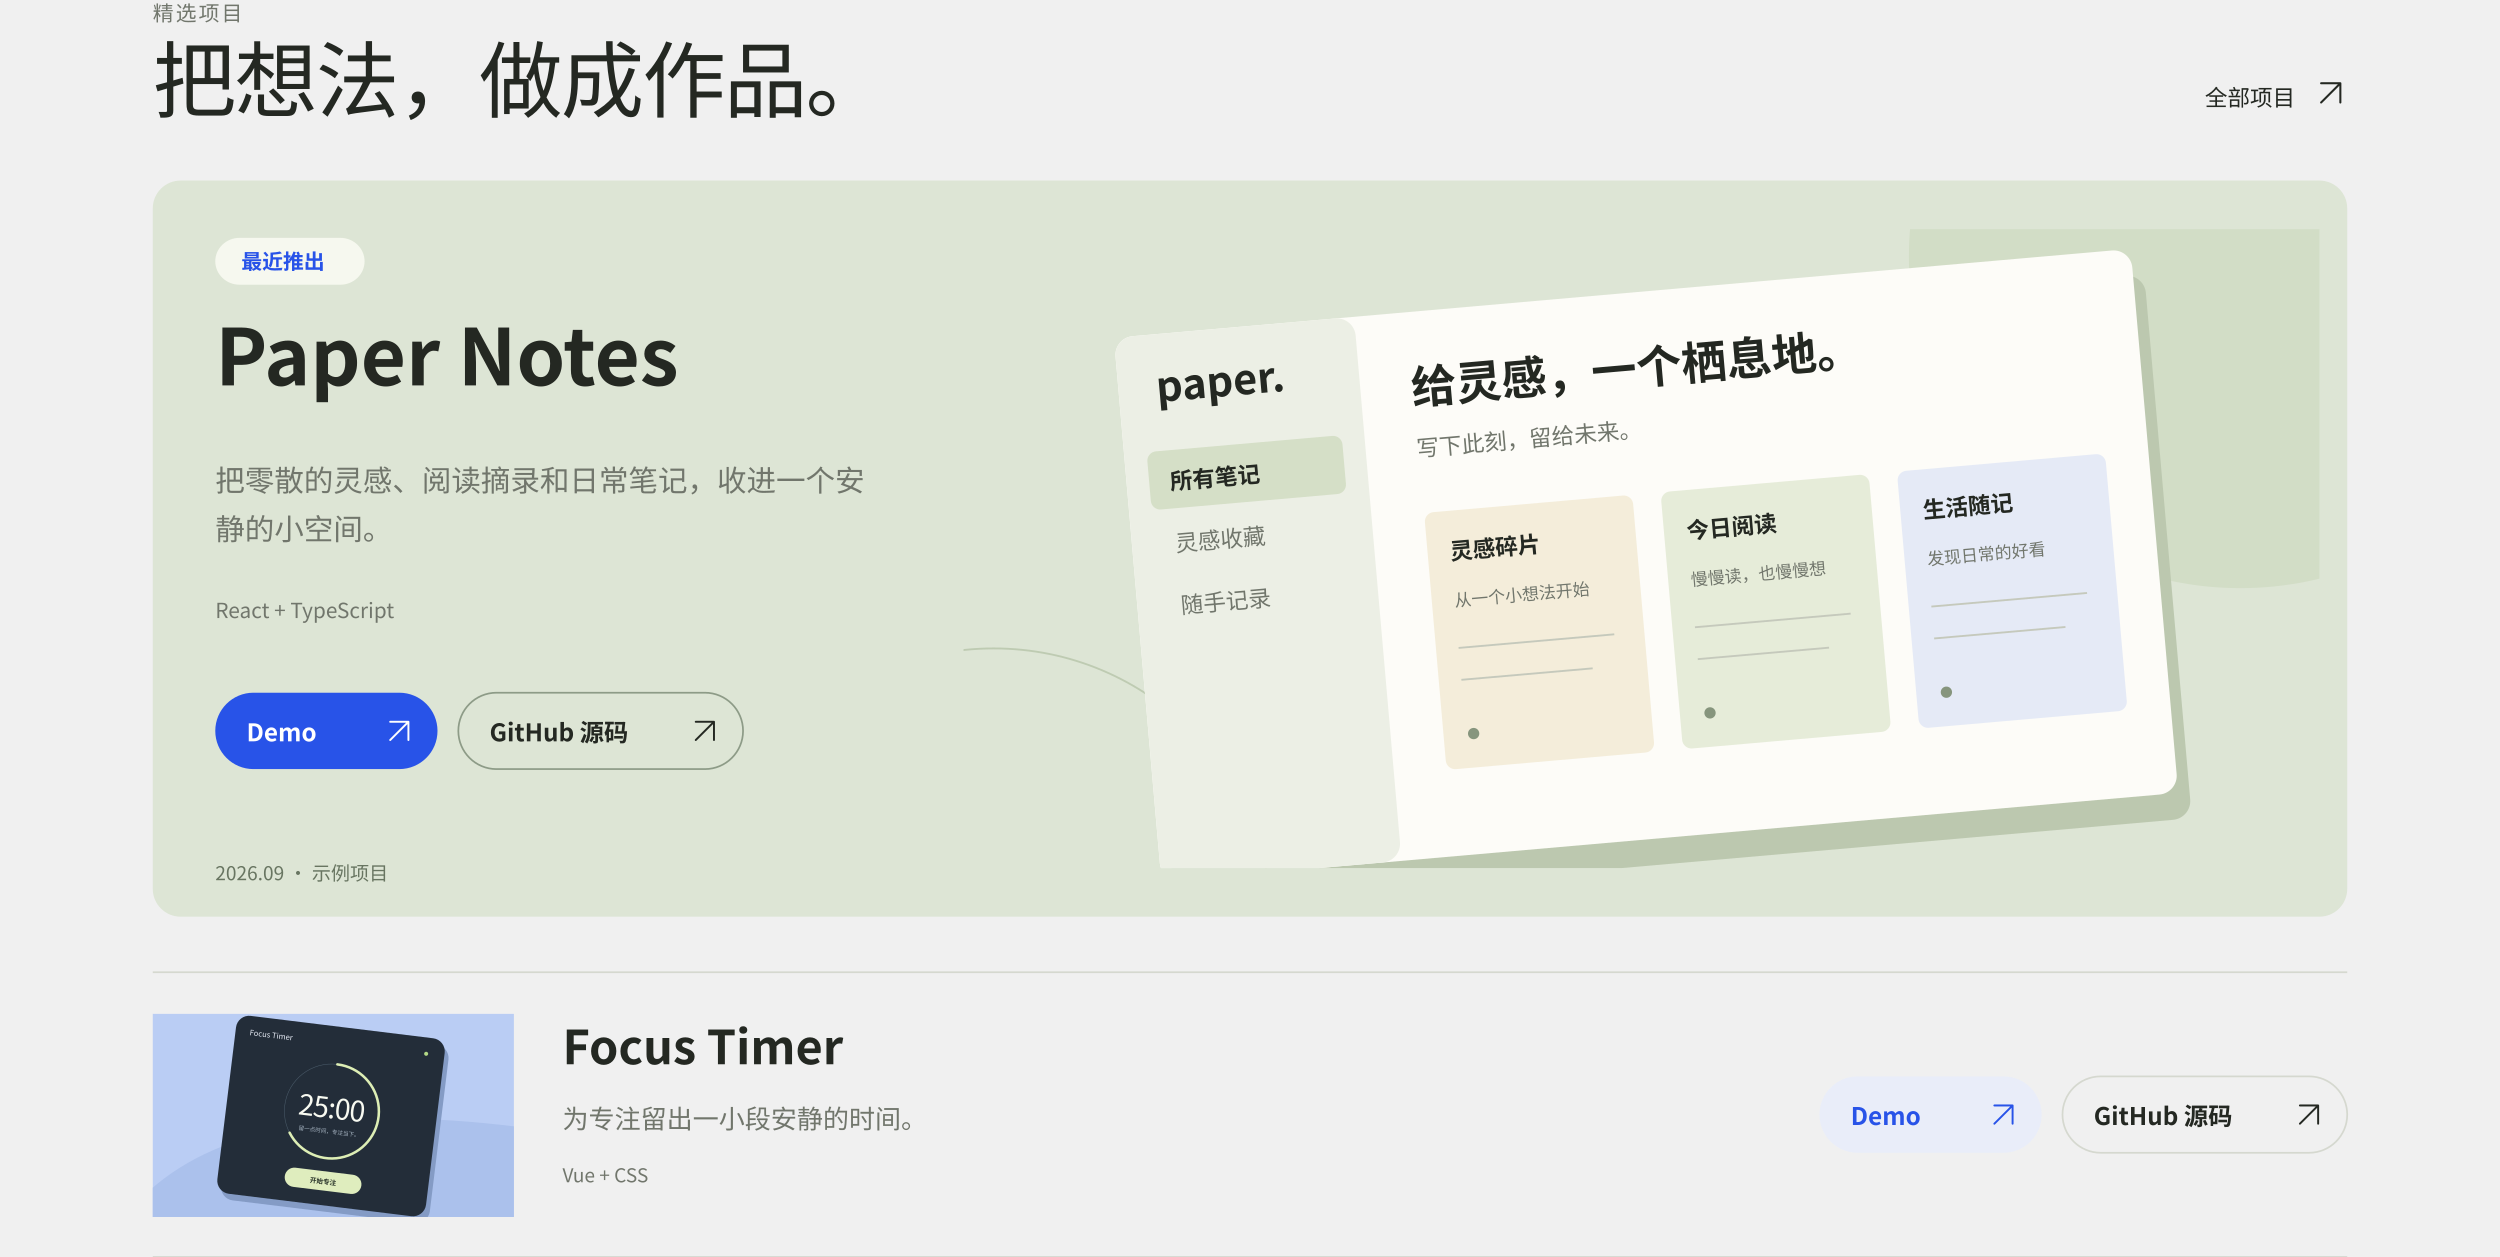
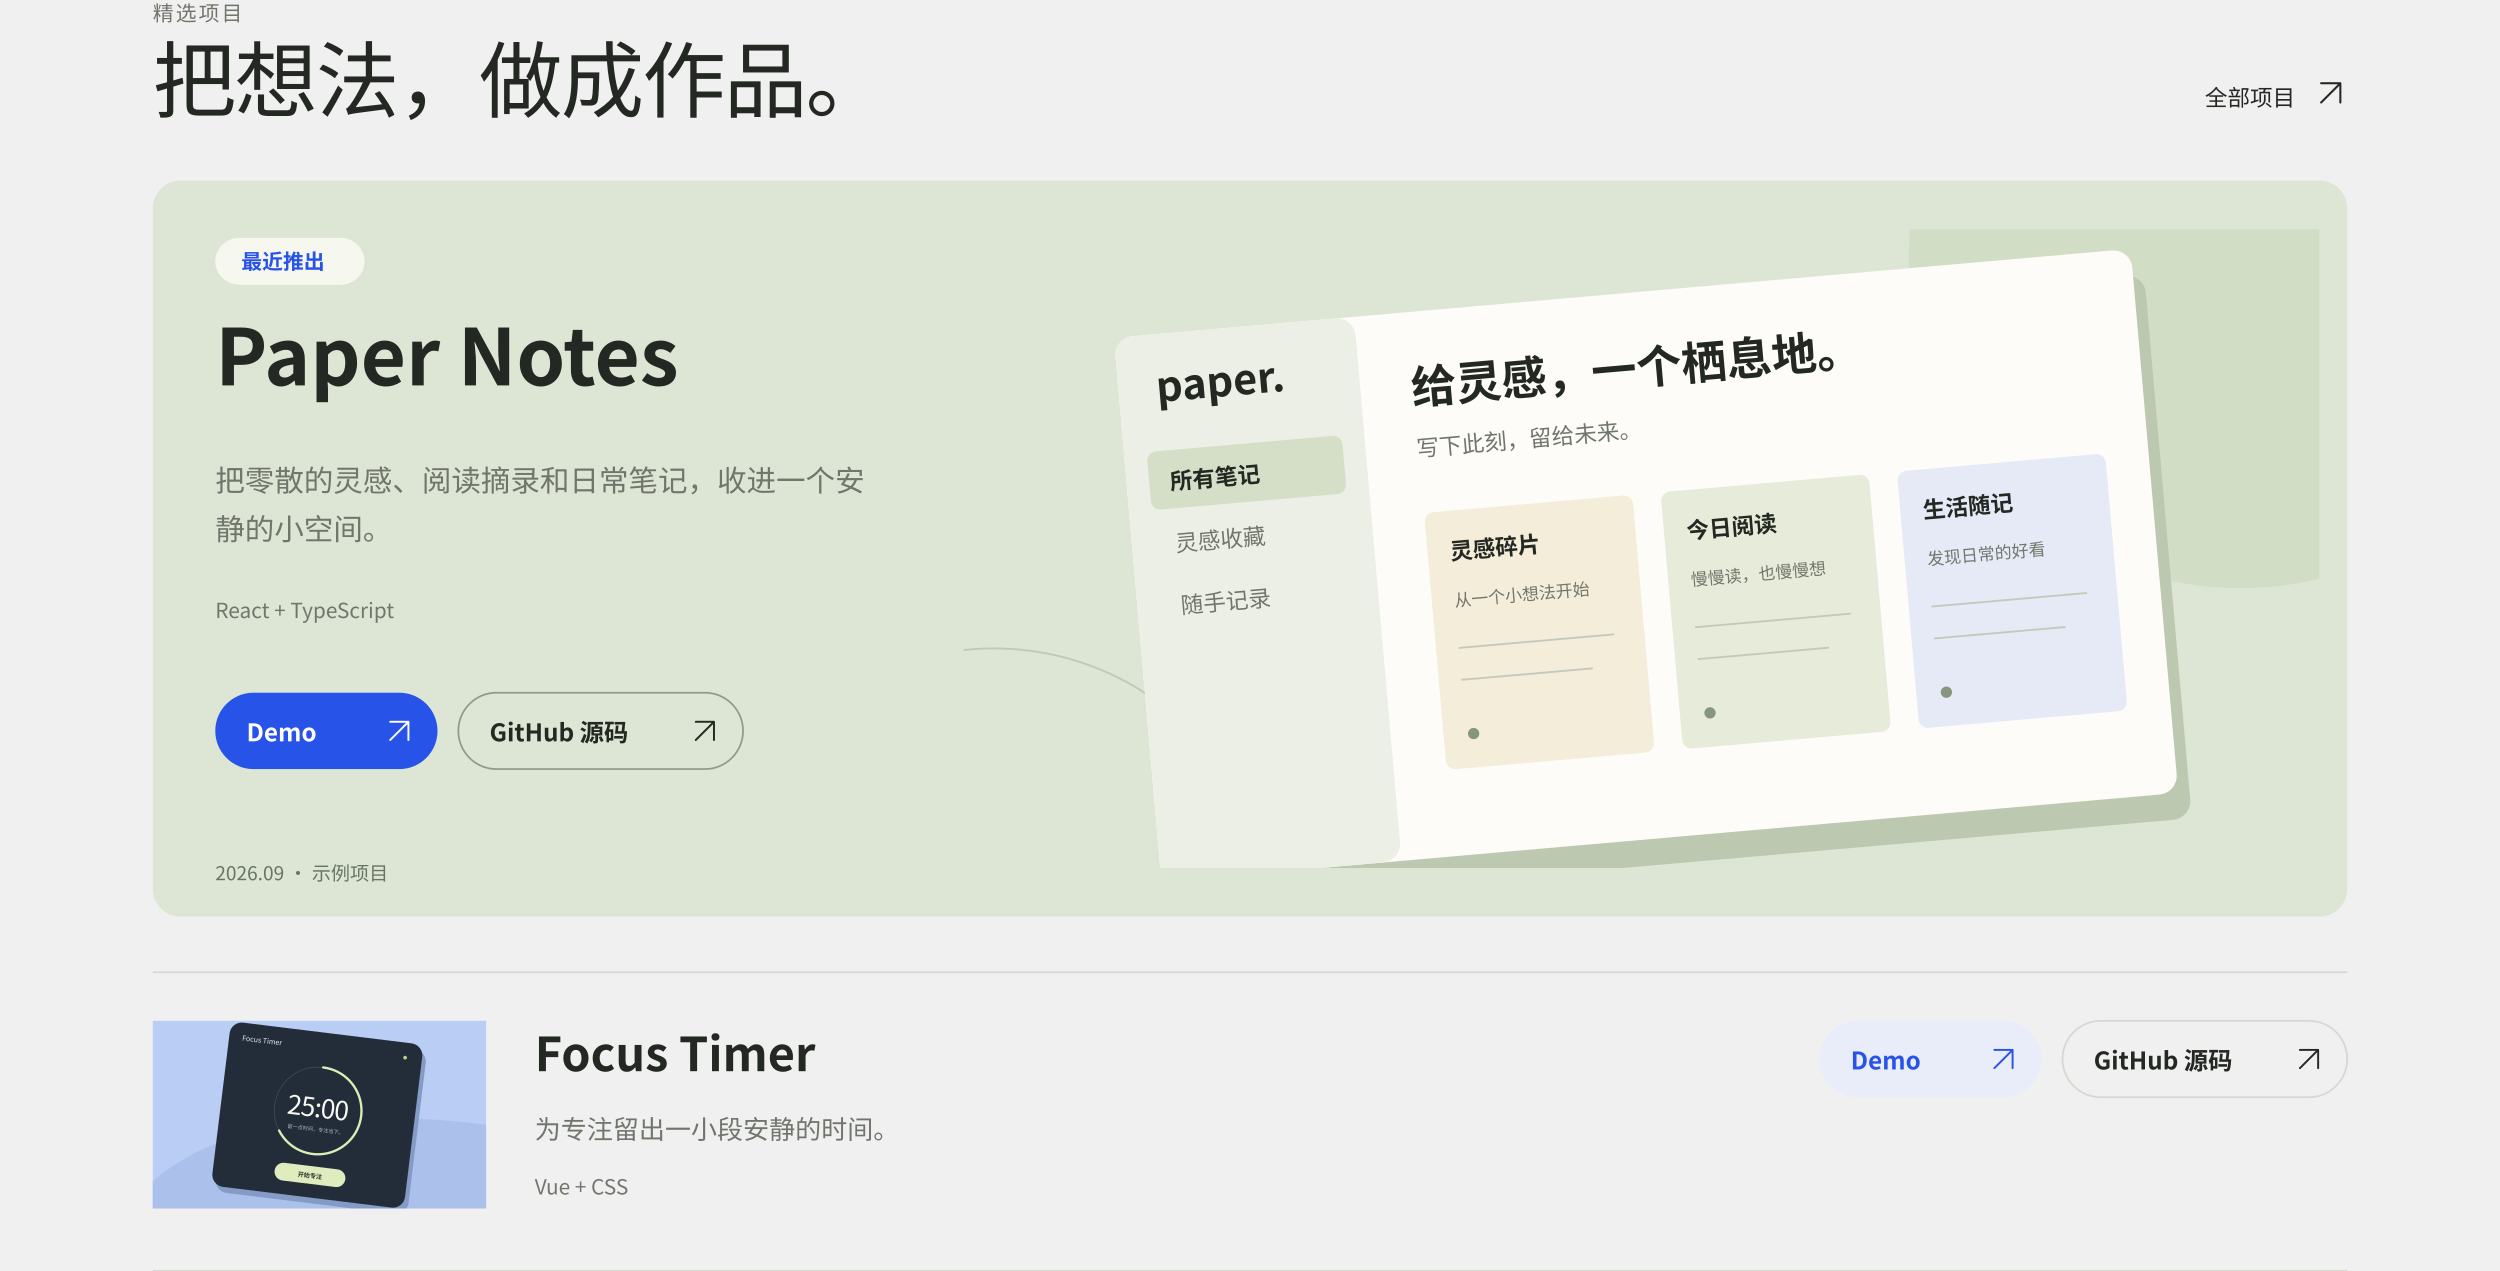
- <svg xmlns="http://www.w3.org/2000/svg" width="1440" height="724" viewBox="0 0 1440 724" overflow="visible">
+ <svg xmlns="http://www.w3.org/2000/svg" width="1440" height="732" viewBox="0 0 1440 732" overflow="visible">
  <g font-family="Segoe UI,Microsoft YaHei,Noto Sans CJK SC,Arial,sans-serif">
    <text x="88" y="12" font-size="12" fill="#71766C" font-weight="500" letter-spacing="1.2">精选项目</text>
    <text x="88" y="64" font-size="48" fill="#242822" font-weight="500" letter-spacing="-1">把想法，做成作品。</text>
    <text x="1322" y="61" font-size="13" fill="#242822" font-weight="400" text-anchor="end">全部项目</text>
    <g transform="translate(1333,44) scale(0.7916667)" fill="none" stroke="#242822" stroke-width="1.5" stroke-linecap="round" stroke-linejoin="round">
      <path d="M5 19 19 5M5 5h14v14" />
    </g>
    <g id="Featured-notes">
      <rect x="88" y="104" width="1264" height="424" rx="16" fill="#DDE5D5" stroke="none" />
      <rect x="124" y="137" width="86" height="27" rx="14" fill="#F6F8EF" stroke="none" />
      <text x="139" y="155" font-size="12" fill="#2853E8" font-weight="600">最近推出</text>
      <text x="124" y="222" font-size="45" fill="#242822" font-weight="550">Paper Notes</text>
      <text x="124" y="283" font-size="17" fill="#71766C" font-weight="400">把零散的灵感、阅读摘录和日常笔记，收进一个安</text>
      <text x="124" y="311" font-size="17" fill="#71766C" font-weight="400">静的小空间。</text>
      <text x="124" y="356" font-size="12" fill="#71766C" font-weight="400">React + TypeScript</text>
      <a id="Action-notes-Demo" href="https://example.com/projects/notes" target="_blank" rel="noopener noreferrer" aria-label="Paper Notes · Demo">
        <rect x="124" y="399" width="128" height="44" rx="22" fill="#2853E8" stroke="none" />
        <text x="142" y="427" font-size="14" fill="#FFF" font-weight="550">Demo</text>
        <g transform="translate(221,412) scale(0.75)" fill="none" stroke="#FFF" stroke-width="1.5" stroke-linecap="round" stroke-linejoin="round">
          <path d="M5 19 19 5M5 5h14v14" />
        </g>
      </a>
      <a id="Action-notes-GitHub" href="https://example.com/github/notes" target="_blank" rel="noopener noreferrer" aria-label="Paper Notes · GitHub 源码">
        <rect x="264" y="399" width="164" height="44" rx="22" fill="none" stroke="#8D9B87" />
        <text x="282" y="427" font-size="14" fill="#242822" font-weight="550">GitHub 源码</text>
        <g transform="translate(397,412) scale(0.75)" fill="none" stroke="#242822" stroke-width="1.5" stroke-linecap="round" stroke-linejoin="round">
          <path d="M5 19 19 5M5 5h14v14" />
        </g>
      </a>
      <svg id="Cover-notes" x="555" y="132" width="781" height="368" viewBox="0 0 720 400" preserveAspectRatio="xMidYMid slice">
        <rect x="0" y="0" width="720" height="400" rx="0" fill="#DDE5D5" stroke="none" />
        <circle cx="678" cy="45" r="176" fill="#D2DDC6" stroke="none" />
        <circle cx="16" cy="401" r="148" fill="none" stroke="#BECBB2" />
        <g transform="translate(91,64) rotate(-5,270,140)">
          <rect x="6" y="14" width="542" height="290" rx="10" fill="#BCC8AF" stroke="none" />
          <rect x="0" y="0" width="542" height="290" rx="10" fill="#FDFCF8" stroke="none" />
          <rect x="0" y="0" width="128" height="290" rx="10" fill="#ECEFE5" stroke="none" />
          <text x="20" y="36" font-size="22" fill="#242822" font-weight="650">paper.</text>
          <rect x="12" y="62" width="104" height="31" rx="5" fill="#D5DFC7" stroke="none" />
          <text x="23" y="83" font-size="12" fill="#242822" font-weight="550">所有笔记</text>
          <text x="23" y="116" font-size="12" fill="#71766C" font-weight="400">灵感收藏</text>
          <text x="23" y="149" font-size="12" fill="#71766C" font-weight="400">随手记录</text>
          <text x="155" y="49" font-size="24" fill="#242822" font-weight="600">给灵感，一个栖息地。</text>
          <text x="155" y="77" font-size="12" fill="#71766C" font-weight="400">写下此刻，留给未来。</text>
          <rect x="156" y="107" width="111" height="137" rx="5" fill="#F4EDDA" stroke="none" />
          <text x="168" y="133" font-size="12" fill="#242822" font-weight="600">灵感碎片</text>
          <text x="168" y="158" font-size="9" fill="#71766C" font-weight="400">从一个小想法开始</text>
          <path d="M168 180H251" fill="none" stroke="#C5C9BC" />
          <path d="M168 197H238" fill="none" stroke="#C5C9BC" />
          <circle cx="172" cy="226" r="3" fill="#86957D" stroke="none" />
          <rect x="282" y="107" width="111" height="137" rx="5" fill="#E6ECD9" stroke="none" />
          <text x="294" y="133" font-size="12" fill="#242822" font-weight="600">今日阅读</text>
          <text x="294" y="158" font-size="9" fill="#71766C" font-weight="400">慢慢读，也慢慢想</text>
          <path d="M294 180H377" fill="none" stroke="#C5C9BC" />
          <path d="M294 197H364" fill="none" stroke="#C5C9BC" />
          <circle cx="298" cy="226" r="3" fill="#86957D" stroke="none" />
          <rect x="408" y="107" width="111" height="137" rx="5" fill="#E5EAF6" stroke="none" />
          <text x="420" y="133" font-size="12" fill="#242822" font-weight="600">生活随记</text>
          <text x="420" y="158" font-size="9" fill="#71766C" font-weight="400">发现日常的好看</text>
          <path d="M420 180H503" fill="none" stroke="#C5C9BC" />
          <path d="M420 197H490" fill="none" stroke="#C5C9BC" />
          <circle cx="424" cy="226" r="3" fill="#86957D" stroke="none" />
        </g>
      </svg>
      <text x="124" y="507" font-size="11" fill="#687561" font-weight="400">2026.09 · 示例项目</text>
    </g>
    <g id="Project-timer">
      <path d="M88 560H1352" fill="none" stroke="#D5D8CF" />
-       <svg id="Cover-timer" x="88" y="584" width="208" height="117" viewBox="0 0 720 400" preserveAspectRatio="xMidYMid slice">
+       <svg id="Cover-timer" x="88" y="588" width="192" height="108" viewBox="0 0 720 400" preserveAspectRatio="xMidYMid slice">
        <rect x="0" y="0" width="720" height="400" rx="0" fill="#BACDF4" stroke="none" />
        <path d="M0 346Q210 159 720 222V400H0Z" fill="#ABC1EC" />
        <g transform="translate(148,25) rotate(7,210,180)">
          <rect x="9" y="12" width="414" height="353" rx="26" fill="#849BC5" stroke="none" />
          <rect x="0" y="0" width="414" height="353" rx="26" fill="#232D39" stroke="none" />
          <text x="28" y="38" font-size="15" fill="#E8EDF7" font-weight="500">Focus Timer</text>
          <circle cx="378" cy="32" r="4" fill="#B3D986" stroke="none" />
          <circle cx="207" cy="167" r="93" fill="none" stroke="#4B5C6B" />
          <path d="M207 74A93 93 0 1 1 130 219" fill="none" stroke="#DDEEB5" stroke-width="5" stroke-linecap="round" />
          <text x="207" y="181" font-size="56" fill="#F8FAF1" font-weight="400" text-anchor="middle" letter-spacing="-2">25:00</text>
          <text x="207" y="211" font-size="11" fill="#A9B7C5" font-weight="400" text-anchor="middle">留一点时间，专注当下。</text>
          <rect x="131" y="286" width="152" height="38" rx="19" fill="#DFEDBE" stroke="none" />
          <text x="207" y="311" font-size="13" fill="#283329" font-weight="550" text-anchor="middle">开始专注</text>
        </g>
      </svg>
-       <text x="324" y="613" font-size="27" fill="#242822" font-weight="550">Focus Timer</text>
-       <text x="324" y="650" font-size="15" fill="#71766C" font-weight="400">为专注留出一小段安静的时间。</text>
-       <text x="324" y="681" font-size="11" fill="#71766C" font-weight="400">Vue + CSS</text>
+       <text x="308" y="617" font-size="27" fill="#242822" font-weight="550">Focus Timer</text>
+       <text x="308" y="656" font-size="15" fill="#71766C" font-weight="400">为专注留出一小段安静的时间。</text>
+       <text x="308" y="688" font-size="12" fill="#71766C" font-weight="400">Vue + CSS</text>
      <a id="Action-timer-Demo" href="https://example.com/projects/timer" target="_blank" rel="noopener noreferrer" aria-label="Focus Timer · Demo">
-         <rect x="1048" y="620" width="128" height="44" rx="22" fill="#E9EDF9" stroke="none" />
-         <text x="1066" y="648" font-size="14" fill="#2853E8" font-weight="550">Demo</text>
-         <g transform="translate(1145,633) scale(0.75)" fill="none" stroke="#2853E8" stroke-width="1.5" stroke-linecap="round" stroke-linejoin="round">
+         <rect x="1048" y="588" width="128" height="44" rx="22" fill="#E9EDF9" stroke="none" />
+         <text x="1066" y="616" font-size="14" fill="#2853E8" font-weight="550">Demo</text>
+         <g transform="translate(1145,601) scale(0.75)" fill="none" stroke="#2853E8" stroke-width="1.5" stroke-linecap="round" stroke-linejoin="round">
          <path d="M5 19 19 5M5 5h14v14" />
        </g>
      </a>
      <a id="Action-timer-GitHub" href="https://example.com/github/timer" target="_blank" rel="noopener noreferrer" aria-label="Focus Timer · GitHub 源码">
-         <rect x="1188" y="620" width="164" height="44" rx="22" fill="none" stroke="#D5D8CF" />
-         <text x="1206" y="648" font-size="14" fill="#242822" font-weight="550">GitHub 源码</text>
-         <g transform="translate(1321,633) scale(0.75)" fill="none" stroke="#242822" stroke-width="1.5" stroke-linecap="round" stroke-linejoin="round">
+         <rect x="1188" y="588" width="164" height="44" rx="22" fill="none" stroke="#D5D8CF" />
+         <text x="1206" y="616" font-size="14" fill="#242822" font-weight="550">GitHub 源码</text>
+         <g transform="translate(1321,601) scale(0.75)" fill="none" stroke="#242822" stroke-width="1.5" stroke-linecap="round" stroke-linejoin="round">
          <path d="M5 19 19 5M5 5h14v14" />
        </g>
      </a>
    </g>
-     <path d="M88 724H1352" fill="none" stroke="#D5D8CF" />
+     <path d="M88 732H1352" fill="none" stroke="#D5D8CF" />
  </g>
</svg>
